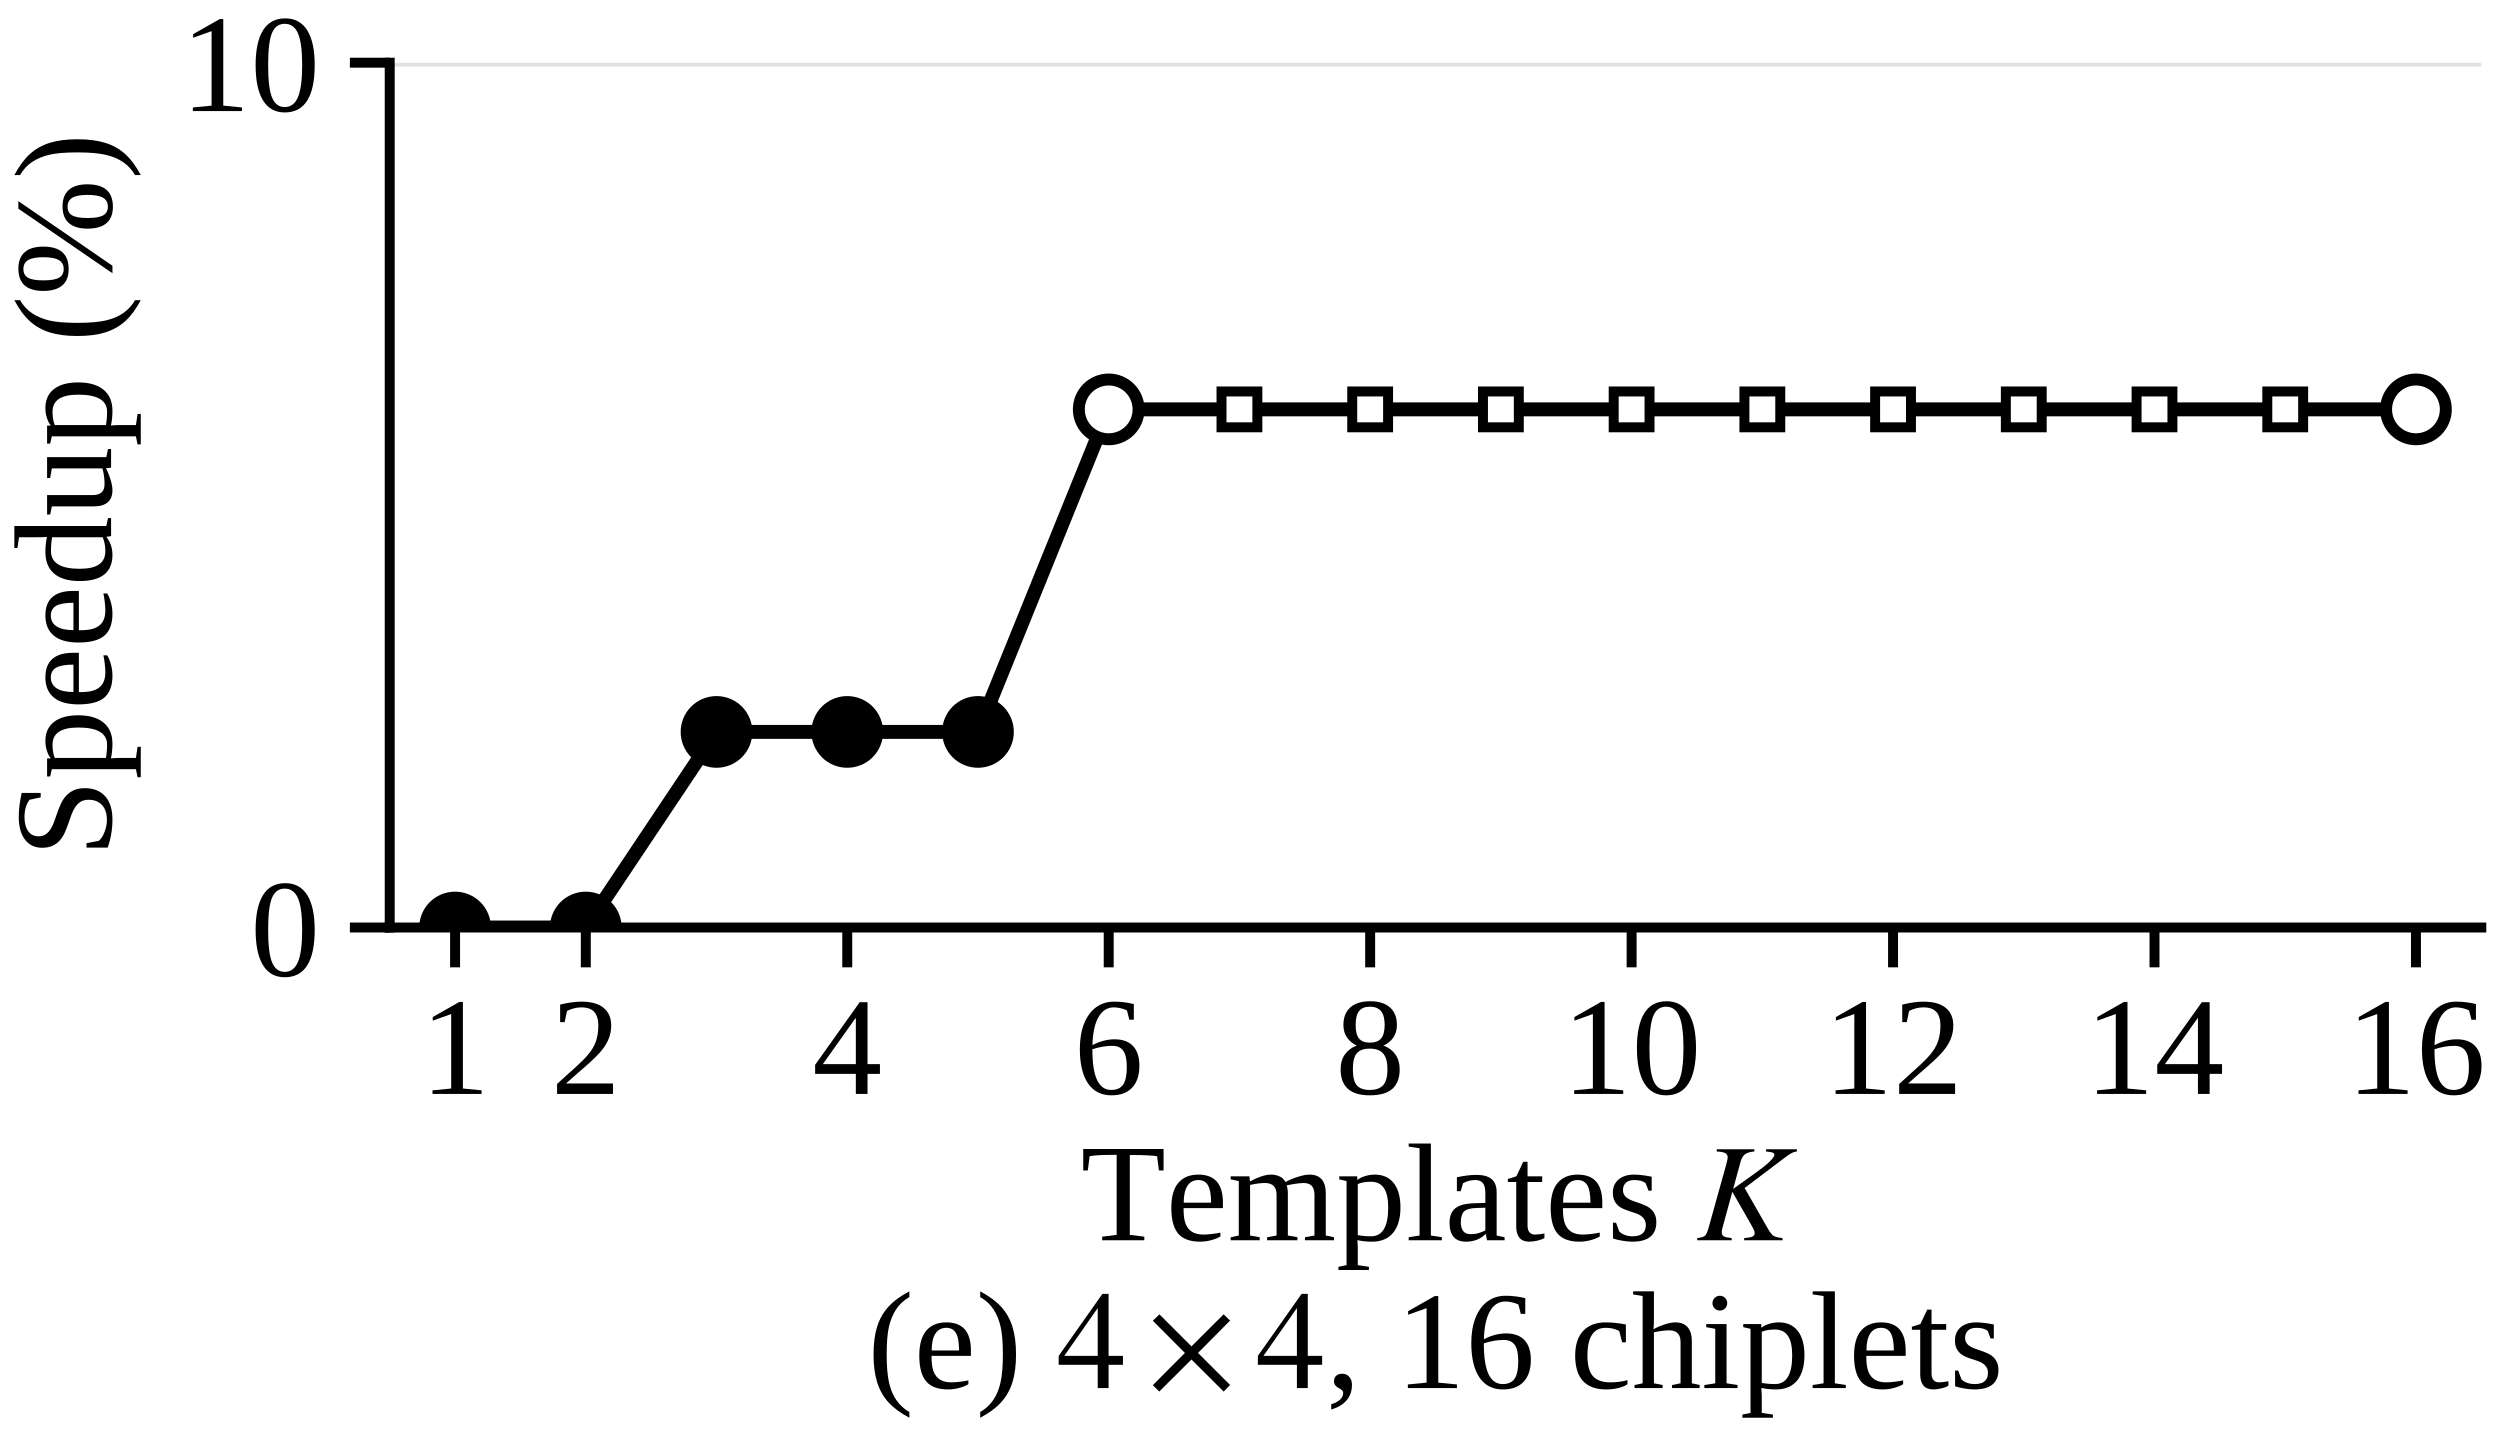
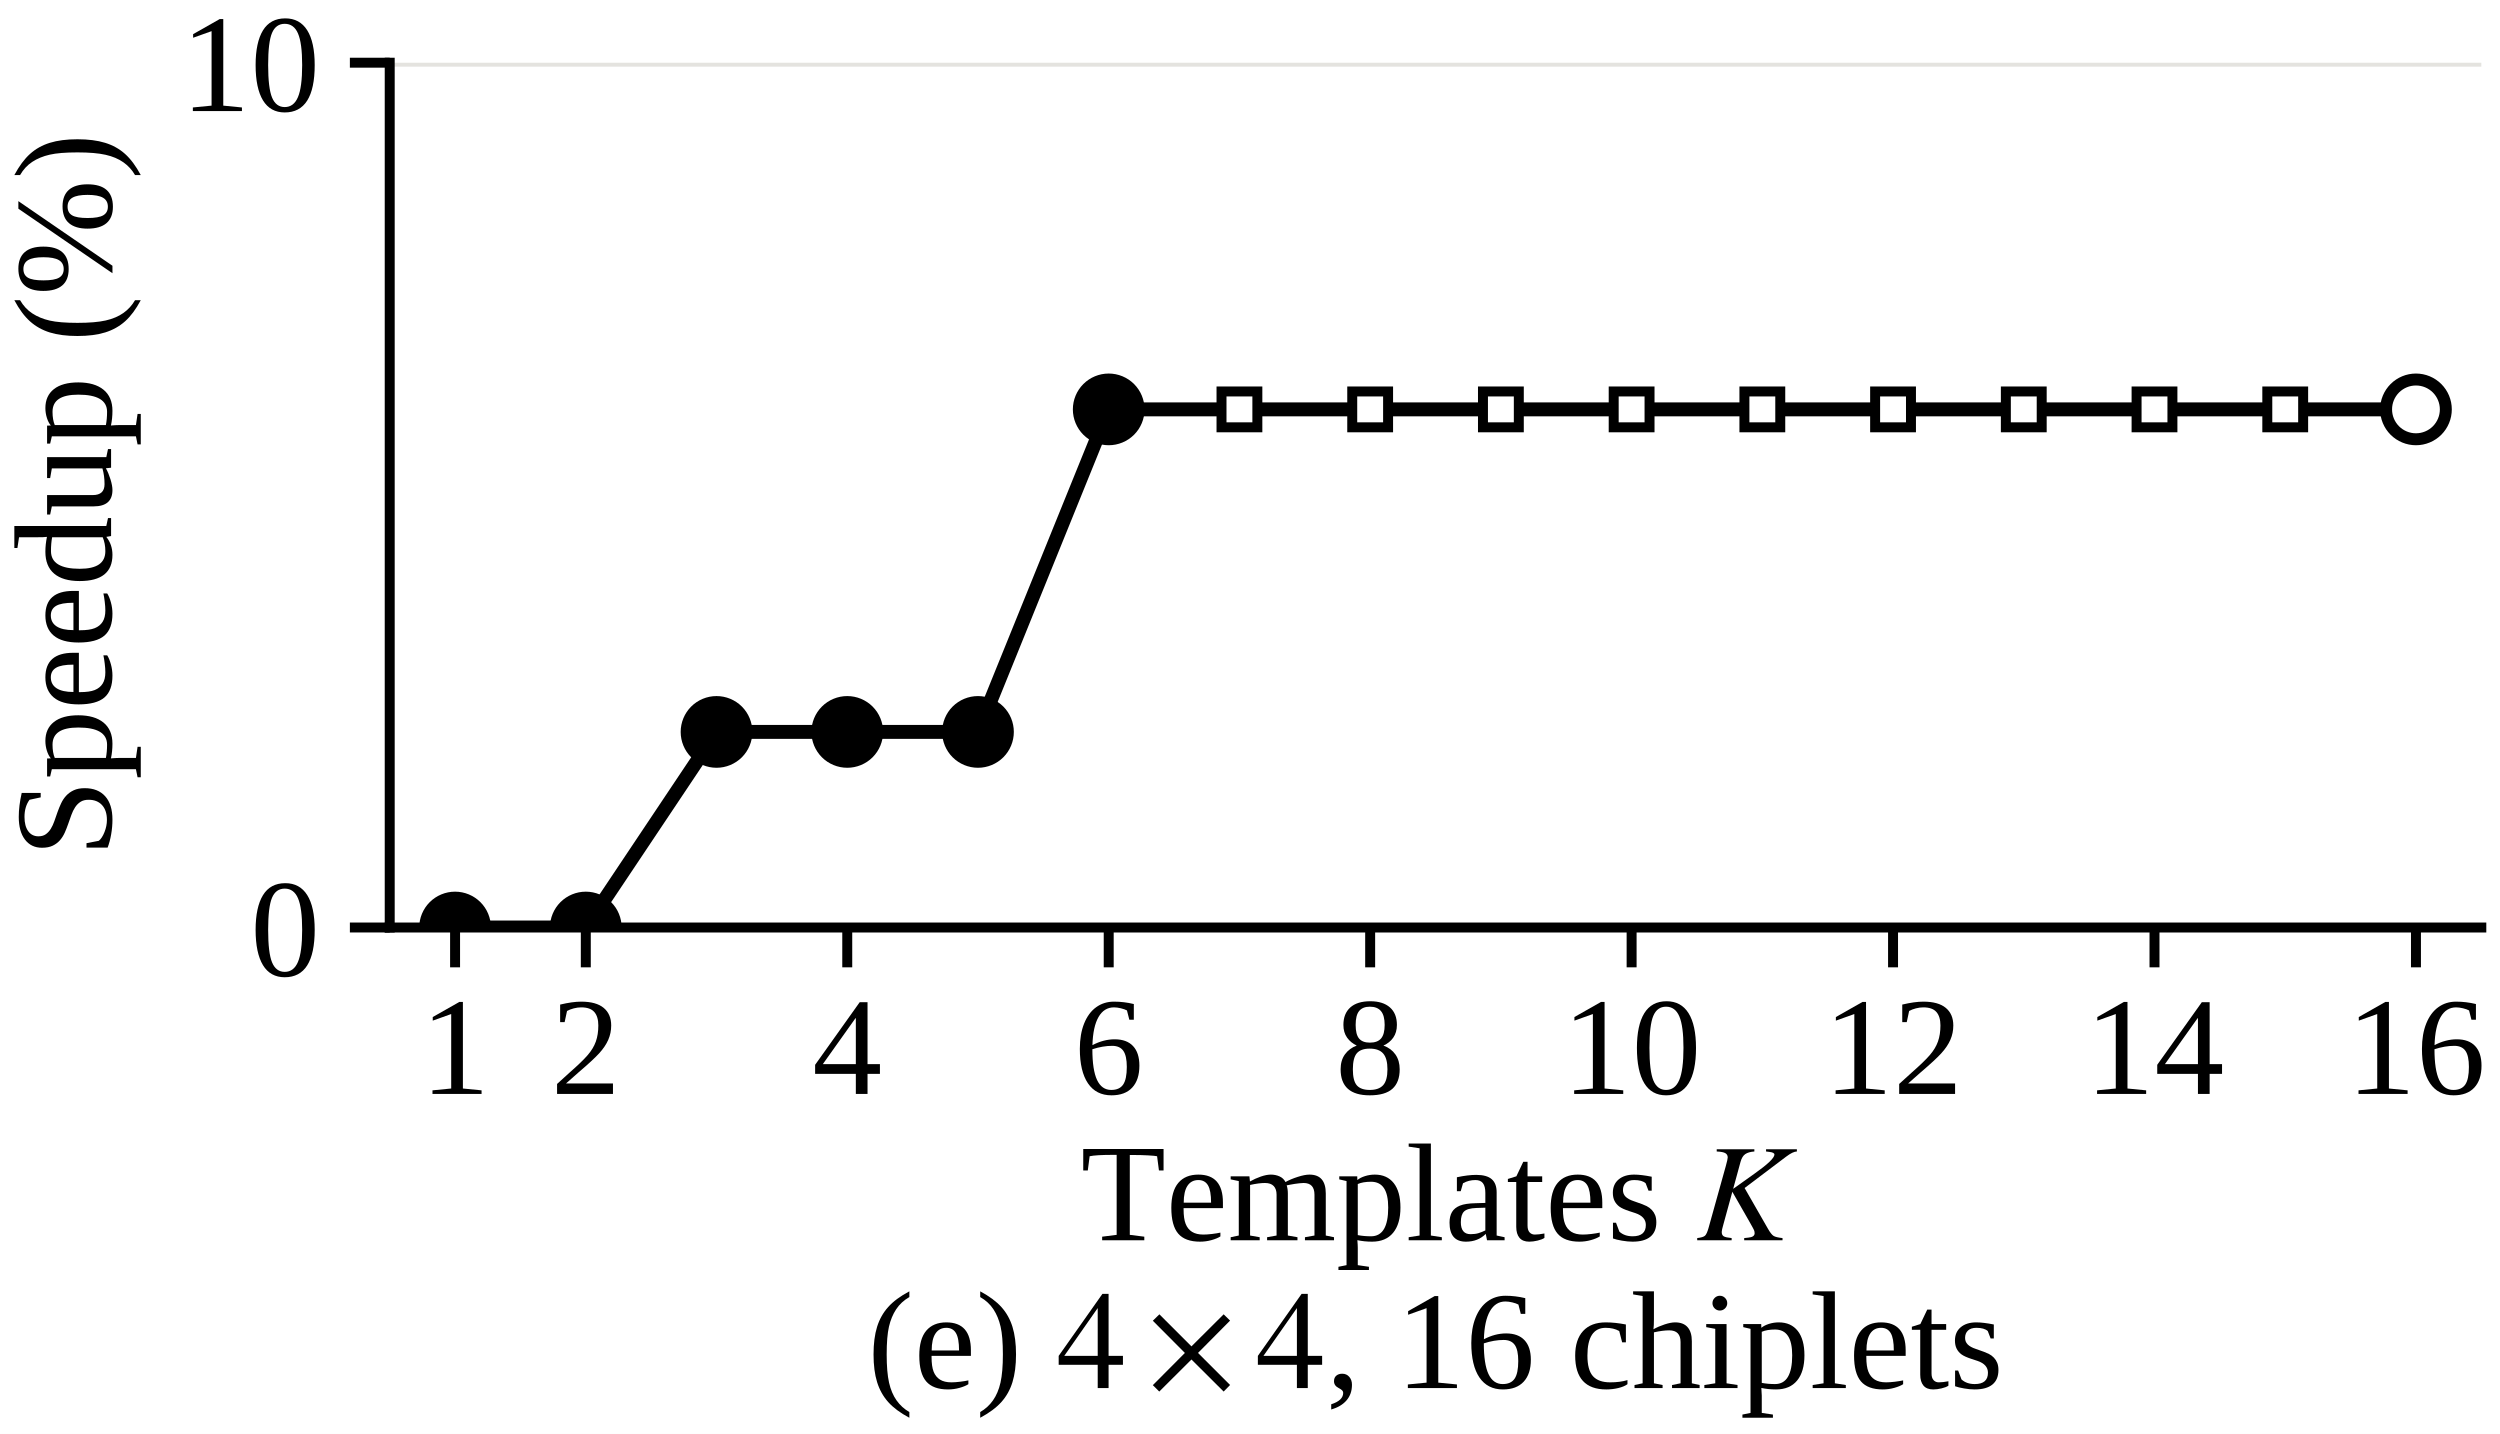
<svg xmlns="http://www.w3.org/2000/svg" xmlns:xlink="http://www.w3.org/1999/xlink" width="125.529pt" height="72pt" viewBox="0 0 125.529 72" version="1.1">
  <defs>
    <style type="text/css">*{stroke-linejoin: round; stroke-linecap: butt}</style>
  </defs>
  <g id="figure_1">
    <g id="patch_1">
      <path d="M 0 72  L 125.529 72  L 125.529 0  L 0 0  z " style="fill: #ffffff" />
    </g>
    <g id="axes_1">
      <g id="patch_2">
        <path d="M 19.568 46.572  L 124.591 46.572  L 124.591 3.149  L 19.568 3.149  z " style="fill: #ffffff" />
      </g>
      <g id="matplotlib.axis_1">
        <g id="xtick_1">
          <g id="line2d_1">
            <defs>
-               <path id="maaab8457e4" d="M 0 0  L 0 2  " style="stroke: #000000; stroke-width: 0.5" />
-             </defs>
-             <g>
-               <use xlink:href="#maaab8457e4" x="22.85" y="46.572" style="stroke: #000000; stroke-width: 0.5" />
+               <path id="mb1731011b8" d="M 0 0  L 0 2  " style="stroke: #000000; stroke-width: 0.5" />
+             </defs>
+             <g>
+               <use xlink:href="#mb1731011b8" x="22.85" y="46.572" style="stroke: #000000; stroke-width: 0.5" />
            </g>
          </g>
          <g id="text_1">
            <g transform="translate(21.1001 54.92922) scale(0.07 -0.07)">
              <defs>
                <path id="LiberationSerif-31" d="M 1959 250  L 2816 166  L 2816 0  L 563 0  L 563 166  L 1422 250  L 1422 3669  L 575 3366  L 575 3531  L 1797 4225  L 1959 4225  L 1959 250  z " transform="scale(0.015625)" />
              </defs>
              <use xlink:href="#LiberationSerif-31" />
            </g>
          </g>
        </g>
        <g id="xtick_2">
          <g id="line2d_2">
            <g>
-               <use xlink:href="#maaab8457e4" x="29.414" y="46.572" style="stroke: #000000; stroke-width: 0.5" />
+               <use xlink:href="#mb1731011b8" x="29.414" y="46.572" style="stroke: #000000; stroke-width: 0.5" />
            </g>
          </g>
          <g id="text_2">
            <g transform="translate(27.66404 54.92922) scale(0.07 -0.07)">
              <defs>
                <path id="LiberationSerif-32" d="M 2847 0  L 281 0  L 281 459  L 863 988  Q 1422 1478 1684 1781  Q 1947 2084 2061 2406  Q 2175 2728 2175 3144  Q 2175 3550 1990 3762  Q 1806 3975 1388 3975  Q 1222 3975 1047 3929  Q 872 3884 738 3809  L 628 3297  L 422 3297  L 422 4103  Q 991 4238 1388 4238  Q 2075 4238 2420 3952  Q 2766 3666 2766 3144  Q 2766 2794 2630 2483  Q 2494 2172 2212 1864  Q 1931 1556 1281 1003  Q 1003 766 691 481  L 2847 481  L 2847 0  z " transform="scale(0.015625)" />
              </defs>
              <use xlink:href="#LiberationSerif-32" />
            </g>
          </g>
        </g>
        <g id="xtick_3">
          <g id="line2d_3">
            <g>
-               <use xlink:href="#maaab8457e4" x="42.542" y="46.572" style="stroke: #000000; stroke-width: 0.5" />
+               <use xlink:href="#mb1731011b8" x="42.542" y="46.572" style="stroke: #000000; stroke-width: 0.5" />
            </g>
          </g>
          <g id="text_3">
            <g transform="translate(40.79193 54.92922) scale(0.07 -0.07)">
              <defs>
                <path id="LiberationSerif-34" d="M 2531 922  L 2531 0  L 1994 0  L 1994 922  L 125 922  L 125 1338  L 2172 4213  L 2531 4213  L 2531 1369  L 3100 1369  L 3100 922  L 2531 922  z M 1994 3478  L 1978 3478  L 478 1369  L 1994 1369  L 1994 3478  z " transform="scale(0.015625)" />
              </defs>
              <use xlink:href="#LiberationSerif-34" />
            </g>
          </g>
        </g>
        <g id="xtick_4">
          <g id="line2d_4">
            <g>
-               <use xlink:href="#maaab8457e4" x="55.67" y="46.572" style="stroke: #000000; stroke-width: 0.5" />
+               <use xlink:href="#mb1731011b8" x="55.67" y="46.572" style="stroke: #000000; stroke-width: 0.5" />
            </g>
          </g>
          <g id="text_4">
            <g transform="translate(53.91982 54.92922) scale(0.07 -0.07)">
              <defs>
                <path id="LiberationSerif-36" d="M 3009 1300  Q 3009 647 2679 292  Q 2350 -63 1728 -63  Q 1022 -63 648 487  Q 275 1038 275 2069  Q 275 2744 472 3234  Q 669 3725 1023 3981  Q 1378 4238 1844 4238  Q 2300 4238 2753 4128  L 2753 3406  L 2547 3406  L 2438 3834  Q 2334 3891 2159 3933  Q 1984 3975 1844 3975  Q 1388 3975 1133 3533  Q 878 3091 853 2241  Q 1363 2509 1875 2509  Q 2428 2509 2718 2198  Q 3009 1888 3009 1300  z M 1716 184  Q 2094 184 2262 429  Q 2431 675 2431 1241  Q 2431 1753 2270 1981  Q 2109 2209 1759 2209  Q 1331 2209 850 2053  Q 850 1100 1065 642  Q 1281 184 1716 184  z " transform="scale(0.015625)" />
              </defs>
              <use xlink:href="#LiberationSerif-36" />
            </g>
          </g>
        </g>
        <g id="xtick_5">
          <g id="line2d_5">
            <g>
-               <use xlink:href="#maaab8457e4" x="68.798" y="46.572" style="stroke: #000000; stroke-width: 0.5" />
+               <use xlink:href="#mb1731011b8" x="68.798" y="46.572" style="stroke: #000000; stroke-width: 0.5" />
            </g>
          </g>
          <g id="text_5">
            <g transform="translate(67.04771 54.92922) scale(0.07 -0.07)">
              <defs>
                <path id="LiberationSerif-38" d="M 2828 3169  Q 2828 2825 2661 2586  Q 2494 2347 2209 2222  Q 2566 2091 2761 1811  Q 2956 1531 2956 1131  Q 2956 538 2622 237  Q 2288 -63 1581 -63  Q 244 -63 244 1131  Q 244 1547 444 1820  Q 644 2094 984 2222  Q 713 2347 542 2584  Q 372 2822 372 3169  Q 372 3688 689 3972  Q 1006 4256 1606 4256  Q 2188 4256 2508 3973  Q 2828 3691 2828 3169  z M 2394 1131  Q 2394 1631 2198 1856  Q 2003 2081 1581 2081  Q 1169 2081 987 1867  Q 806 1653 806 1131  Q 806 603 990 393  Q 1175 184 1581 184  Q 1997 184 2195 401  Q 2394 619 2394 1131  z M 2266 3169  Q 2266 3600 2097 3803  Q 1928 4006 1588 4006  Q 1256 4006 1095 3809  Q 934 3613 934 3169  Q 934 2734 1090 2545  Q 1247 2356 1588 2356  Q 1938 2356 2102 2548  Q 2266 2741 2266 3169  z " transform="scale(0.015625)" />
              </defs>
              <use xlink:href="#LiberationSerif-38" />
            </g>
          </g>
        </g>
        <g id="xtick_6">
          <g id="line2d_6">
            <g>
-               <use xlink:href="#maaab8457e4" x="81.926" y="46.572" style="stroke: #000000; stroke-width: 0.5" />
+               <use xlink:href="#mb1731011b8" x="81.926" y="46.572" style="stroke: #000000; stroke-width: 0.5" />
            </g>
          </g>
          <g id="text_6">
            <g transform="translate(78.4256 54.92922) scale(0.07 -0.07)">
              <defs>
                <path id="LiberationSerif-30" d="M 2956 2113  Q 2956 -63 1581 -63  Q 919 -63 581 493  Q 244 1050 244 2113  Q 244 3153 581 3704  Q 919 4256 1606 4256  Q 2269 4256 2612 3711  Q 2956 3166 2956 2113  z M 2381 2113  Q 2381 3119 2190 3562  Q 2000 4006 1581 4006  Q 1175 4006 997 3587  Q 819 3169 819 2113  Q 819 1050 1000 617  Q 1181 184 1581 184  Q 1994 184 2187 639  Q 2381 1094 2381 2113  z " transform="scale(0.015625)" />
              </defs>
              <use xlink:href="#LiberationSerif-31" />
              <use xlink:href="#LiberationSerif-30" x="50" />
            </g>
          </g>
        </g>
        <g id="xtick_7">
          <g id="line2d_7">
            <g>
-               <use xlink:href="#maaab8457e4" x="95.053" y="46.572" style="stroke: #000000; stroke-width: 0.5" />
+               <use xlink:href="#mb1731011b8" x="95.053" y="46.572" style="stroke: #000000; stroke-width: 0.5" />
            </g>
          </g>
          <g id="text_7">
            <g transform="translate(91.55348 54.92922) scale(0.07 -0.07)">
              <use xlink:href="#LiberationSerif-31" />
              <use xlink:href="#LiberationSerif-32" x="50" />
            </g>
          </g>
        </g>
        <g id="xtick_8">
          <g id="line2d_8">
            <g>
-               <use xlink:href="#maaab8457e4" x="108.181" y="46.572" style="stroke: #000000; stroke-width: 0.5" />
+               <use xlink:href="#mb1731011b8" x="108.181" y="46.572" style="stroke: #000000; stroke-width: 0.5" />
            </g>
          </g>
          <g id="text_8">
            <g transform="translate(104.6814 54.92922) scale(0.07 -0.07)">
              <use xlink:href="#LiberationSerif-31" />
              <use xlink:href="#LiberationSerif-34" x="50" />
            </g>
          </g>
        </g>
        <g id="xtick_9">
          <g id="line2d_9">
            <g>
-               <use xlink:href="#maaab8457e4" x="121.309" y="46.572" style="stroke: #000000; stroke-width: 0.5" />
+               <use xlink:href="#mb1731011b8" x="121.309" y="46.572" style="stroke: #000000; stroke-width: 0.5" />
            </g>
          </g>
          <g id="text_9">
            <g transform="translate(117.8093 54.92922) scale(0.07 -0.07)">
              <use xlink:href="#LiberationSerif-31" />
              <use xlink:href="#LiberationSerif-36" x="50" />
            </g>
          </g>
        </g>
        <g id="text_10">
          <g transform="translate(54.26468 62.32) scale(0.07 -0.07)">
            <defs>
              <path id="LiberationSerif-54" d="M 984 0  L 984 166  L 1650 250  L 1650 3922  L 1491 3922  Q 700 3922 409 3859  L 325 3206  L 116 3206  L 116 4191  L 3803 4191  L 3803 3206  L 3591 3206  L 3506 3859  Q 3413 3881 3097 3898  Q 2781 3916 2406 3916  L 2253 3916  L 2253 250  L 2919 166  L 2919 0  L 984 0  z " transform="scale(0.015625)" />
              <path id="LiberationSerif-65" d="M 813 1478  L 813 1422  Q 813 991 908 752  Q 1003 513 1201 388  Q 1400 263 1722 263  Q 1891 263 2122 291  Q 2353 319 2503 353  L 2503 178  Q 2353 81 2095 9  Q 1838 -63 1569 -63  Q 884 -63 567 306  Q 250 675 250 1491  Q 250 2259 572 2637  Q 894 3016 1491 3016  Q 2619 3016 2619 1734  L 2619 1478  L 813 1478  z M 1491 2766  Q 1166 2766 992 2503  Q 819 2241 819 1728  L 2075 1728  Q 2075 2288 1931 2527  Q 1788 2766 1491 2766  z " transform="scale(0.015625)" />
              <path id="LiberationSerif-6d" d="M 1019 2700  Q 1253 2834 1515 2925  Q 1778 3016 1978 3016  Q 2194 3016 2376 2934  Q 2559 2853 2650 2675  Q 2891 2809 3214 2912  Q 3538 3016 3750 3016  Q 4500 3016 4500 2150  L 4500 219  L 4878 141  L 4878 0  L 3544 0  L 3544 141  L 3981 219  L 3981 2094  Q 3981 2631 3481 2631  Q 3400 2631 3292 2618  Q 3184 2606 3076 2590  Q 2969 2575 2870 2554  Q 2772 2534 2706 2522  Q 2759 2353 2759 2150  L 2759 219  L 3200 141  L 3200 0  L 1806 0  L 1806 141  L 2241 219  L 2241 2094  Q 2241 2353 2108 2492  Q 1975 2631 1709 2631  Q 1434 2631 1025 2541  L 1025 219  L 1466 141  L 1466 0  L 134 0  L 134 141  L 506 219  L 506 2719  L 134 2797  L 134 2938  L 994 2938  L 1019 2700  z " transform="scale(0.015625)" />
              <path id="LiberationSerif-70" d="M 475 2719  L 141 2797  L 141 2938  L 966 2938  L 972 2766  Q 1103 2878 1323 2947  Q 1544 3016 1772 3016  Q 2334 3016 2642 2625  Q 2950 2234 2950 1503  Q 2950 756 2614 346  Q 2278 -63 1644 -63  Q 1291 -63 972 6  Q 991 -219 991 -347  L 991 -1141  L 1503 -1216  L 1503 -1363  L 103 -1363  L 103 -1216  L 475 -1141  L 475 2719  z M 2388 1503  Q 2388 2103 2192 2395  Q 1997 2688 1600 2688  Q 1234 2688 991 2584  L 991 238  Q 1269 184 1600 184  Q 2388 184 2388 1503  z " transform="scale(0.015625)" />
              <path id="LiberationSerif-6c" d="M 1147 219  L 1650 141  L 1650 0  L 128 0  L 128 141  L 628 219  L 628 4225  L 128 4300  L 128 4441  L 1147 4441  L 1147 219  z " transform="scale(0.015625)" />
              <path id="LiberationSerif-61" d="M 1453 3003  Q 1934 3003 2161 2806  Q 2388 2609 2388 2203  L 2388 219  L 2753 141  L 2753 0  L 1947 0  L 1888 294  Q 1531 -63 978 -63  Q 225 -63 225 813  Q 225 1106 339 1298  Q 453 1491 703 1592  Q 953 1694 1428 1703  L 1869 1716  L 1869 2175  Q 1869 2478 1758 2622  Q 1647 2766 1416 2766  Q 1103 2766 844 2619  L 738 2253  L 563 2253  L 563 2894  Q 1069 3003 1453 3003  z M 1869 1497  L 1459 1484  Q 1041 1469 892 1322  Q 744 1175 744 831  Q 744 281 1191 281  Q 1403 281 1558 329  Q 1713 378 1869 453  L 1869 1497  z " transform="scale(0.015625)" />
              <path id="LiberationSerif-74" d="M 1044 -63  Q 744 -63 595 115  Q 447 294 447 616  L 447 2675  L 63 2675  L 63 2816  L 453 2938  L 769 3603  L 966 3603  L 966 2938  L 1638 2938  L 1638 2675  L 966 2675  L 966 672  Q 966 469 1058 366  Q 1150 263 1300 263  Q 1481 263 1741 313  L 1741 109  Q 1631 34 1425 -14  Q 1219 -63 1044 -63  z " transform="scale(0.015625)" />
              <path id="LiberationSerif-73" d="M 2259 825  Q 2259 388 1982 162  Q 1706 -63 1166 -63  Q 947 -63 683 -17  Q 419 28 269 84  L 269 806  L 409 806  L 563 397  Q 797 184 1172 184  Q 1778 184 1778 703  Q 1778 1084 1300 1247  L 1022 1338  Q 706 1441 562 1547  Q 419 1653 341 1808  Q 263 1963 263 2181  Q 263 2569 527 2792  Q 791 3016 1241 3016  Q 1563 3016 2047 2919  L 2047 2278  L 1900 2278  L 1769 2619  Q 1603 2766 1247 2766  Q 994 2766 861 2641  Q 728 2516 728 2303  Q 728 2125 848 2003  Q 969 1881 1213 1800  Q 1672 1644 1812 1572  Q 1953 1500 2051 1395  Q 2150 1291 2204 1156  Q 2259 1022 2259 825  z " transform="scale(0.015625)" />
              <path id="LiberationSerif-20" transform="scale(0.015625)" />
              <path id="STIXGeneral-Italic-4b" d="M 4621 4179  L 4621 4077  Q 4442 4077 4128 3840  L 2221 2400  L 3296 525  Q 3443 269 3552 201  Q 3661 134 3962 102  L 3962 0  L 2202 0  L 2202 102  L 2387 122  Q 2682 147 2682 326  Q 2682 365 2672 409  Q 2662 454 2630 515  Q 2598 576 2579 611  Q 2560 646 2509 736  Q 2458 826 2445 851  L 1658 2227  L 1242 710  Q 1171 467 1171 384  Q 1171 237 1264 182  Q 1357 128 1626 102  L 1626 0  L 45 0  L 45 102  Q 320 134 403 211  Q 486 288 563 557  L 1357 3405  Q 1446 3725 1446 3802  Q 1446 3936 1337 4000  Q 1229 4064 941 4077  L 941 4179  L 2669 4179  L 2669 4077  Q 2400 4058 2253 3958  Q 2106 3859 2035 3603  L 1696 2362  L 2675 3059  Q 3590 3706 3590 3936  Q 3590 4032 3360 4058  L 3206 4077  L 3206 4179  L 4621 4179  z " transform="scale(0.015625)" />
            </defs>
            <use xlink:href="#LiberationSerif-54" transform="translate(0 0.609375)" />
            <use xlink:href="#LiberationSerif-65" transform="translate(61.08398 0.609375)" />
            <use xlink:href="#LiberationSerif-6d" transform="translate(105.4688 0.609375)" />
            <use xlink:href="#LiberationSerif-70" transform="translate(183.252 0.609375)" />
            <use xlink:href="#LiberationSerif-6c" transform="translate(233.252 0.609375)" />
            <use xlink:href="#LiberationSerif-61" transform="translate(261.0352 0.609375)" />
            <use xlink:href="#LiberationSerif-74" transform="translate(305.4199 0.609375)" />
            <use xlink:href="#LiberationSerif-65" transform="translate(333.2031 0.609375)" />
            <use xlink:href="#LiberationSerif-73" transform="translate(377.5879 0.609375)" />
            <use xlink:href="#LiberationSerif-20" transform="translate(416.5039 0.609375)" />
            <use xlink:href="#STIXGeneral-Italic-4b" transform="translate(441.5039 0.609375)" />
          </g>
          <g transform="translate(43.55468 69.74) scale(0.07 -0.07)">
            <defs>
              <path id="LiberationSerif-28" d="M 884 1544  Q 884 731 993 248  Q 1103 -234 1337 -565  Q 1572 -897 1925 -1100  L 1925 -1363  Q 1306 -1034 957 -645  Q 609 -256 445 270  Q 281 797 281 1544  Q 281 2288 443 2811  Q 606 3334 953 3721  Q 1300 4109 1925 4441  L 1925 4178  Q 1544 3959 1319 3617  Q 1094 3275 989 2819  Q 884 2363 884 1544  z " transform="scale(0.015625)" />
              <path id="LiberationSerif-29" d="M 206 -1363  L 206 -1100  Q 559 -897 793 -564  Q 1028 -231 1137 251  Q 1247 734 1247 1544  Q 1247 2363 1142 2819  Q 1038 3275 813 3617  Q 588 3959 206 4178  L 206 4441  Q 831 4106 1178 3720  Q 1525 3334 1687 2811  Q 1850 2288 1850 1544  Q 1850 800 1687 273  Q 1525 -253 1178 -640  Q 831 -1028 206 -1363  z " transform="scale(0.015625)" />
              <path id="STIXGeneral-Regular-34" d="M 3027 1069  L 2368 1069  L 2368 0  L 1869 0  L 1869 1069  L 77 1069  L 77 1478  L 2086 4326  L 2368 4326  L 2368 1478  L 3027 1478  L 3027 1069  z M 1869 1478  L 1869 3674  L 333 1478  L 1869 1478  z " transform="scale(0.015625)" />
              <path id="STIXGeneral-Regular-d7" d="M 3821 141  L 3526 -160  L 2048 1312  L 570 -160  L 275 134  L 1747 1613  L 275 3091  L 576 3386  L 2048 1914  L 3526 3386  L 3821 3098  L 2349 1613  L 3821 141  z " transform="scale(0.015625)" />
              <path id="LiberationSerif-2c" d="M 1197 153  Q 1197 -275 948 -564  Q 700 -853 244 -984  L 244 -744  Q 794 -569 794 -219  Q 794 -156 747 -106  Q 700 -56 584 3  Q 372 113 372 313  Q 372 481 478 570  Q 584 659 750 659  Q 950 659 1073 515  Q 1197 372 1197 153  z " transform="scale(0.015625)" />
              <path id="LiberationSerif-63" d="M 2644 178  Q 2491 66 2222 1  Q 1953 -63 1672 -63  Q 244 -63 244 1491  Q 244 2225 608 2620  Q 972 3016 1650 3016  Q 2072 3016 2572 2919  L 2572 2100  L 2400 2100  L 2266 2619  Q 2006 2766 1644 2766  Q 806 2766 806 1491  Q 806 828 1061 545  Q 1316 263 1850 263  Q 2306 263 2644 366  L 2644 178  z " transform="scale(0.015625)" />
              <path id="LiberationSerif-68" d="M 1019 3169  Q 1019 2844 997 2700  Q 1222 2828 1508 2922  Q 1794 3016 1991 3016  Q 2372 3016 2565 2794  Q 2759 2572 2759 2150  L 2759 219  L 3116 141  L 3116 0  L 1850 0  L 1850 141  L 2241 219  L 2241 2113  Q 2241 2650 1722 2650  Q 1428 2650 1019 2559  L 1019 219  L 1416 141  L 1416 0  L 128 0  L 128 141  L 500 219  L 500 4225  L 63 4300  L 63 4441  L 1019 4441  L 1019 3169  z " transform="scale(0.015625)" />
              <path id="LiberationSerif-69" d="M 1184 3897  Q 1184 3759 1084 3659  Q 984 3559 844 3559  Q 706 3559 606 3659  Q 506 3759 506 3897  Q 506 4038 606 4138  Q 706 4238 844 4238  Q 984 4238 1084 4138  Q 1184 4038 1184 3897  z M 1153 219  L 1656 141  L 1656 0  L 134 0  L 134 141  L 634 219  L 634 2719  L 219 2797  L 219 2938  L 1153 2938  L 1153 219  z " transform="scale(0.015625)" />
            </defs>
            <use xlink:href="#LiberationSerif-28" transform="translate(0 0.609375)" />
            <use xlink:href="#LiberationSerif-65" transform="translate(33.30078 0.609375)" />
            <use xlink:href="#LiberationSerif-29" transform="translate(77.68555 0.609375)" />
            <use xlink:href="#LiberationSerif-20" transform="translate(110.9863 0.609375)" />
            <use xlink:href="#STIXGeneral-Regular-34" transform="translate(135.9863 0.609375)" />
            <use xlink:href="#STIXGeneral-Regular-d7" transform="translate(200.4263 0.609375)" />
            <use xlink:href="#STIXGeneral-Regular-34" transform="translate(278.8663 0.609375)" />
            <use xlink:href="#LiberationSerif-2c" transform="translate(328.8663 0.609375)" />
            <use xlink:href="#LiberationSerif-20" transform="translate(353.8663 0.609375)" />
            <use xlink:href="#LiberationSerif-31" transform="translate(378.8663 0.609375)" />
            <use xlink:href="#LiberationSerif-36" transform="translate(428.8663 0.609375)" />
            <use xlink:href="#LiberationSerif-20" transform="translate(478.8663 0.609375)" />
            <use xlink:href="#LiberationSerif-63" transform="translate(503.8663 0.609375)" />
            <use xlink:href="#LiberationSerif-68" transform="translate(548.251 0.609375)" />
            <use xlink:href="#LiberationSerif-69" transform="translate(598.251 0.609375)" />
            <use xlink:href="#LiberationSerif-70" transform="translate(626.0342 0.609375)" />
            <use xlink:href="#LiberationSerif-6c" transform="translate(676.0342 0.609375)" />
            <use xlink:href="#LiberationSerif-65" transform="translate(703.8174 0.609375)" />
            <use xlink:href="#LiberationSerif-74" transform="translate(748.2022 0.609375)" />
            <use xlink:href="#LiberationSerif-73" transform="translate(775.9854 0.609375)" />
          </g>
        </g>
      </g>
      <g id="matplotlib.axis_2">
        <g id="ytick_1">
          <g id="line2d_10">
-             <path d="M 19.568 46.572  L 124.591 46.572  " clip-path="url(#p0535785ecd)" style="fill: none; stroke: #e4e3df; stroke-width: 0.4; stroke-linecap: square" />
+             <path d="M 19.568 46.572  L 124.591 46.572  " clip-path="url(#p271be2a9f3)" style="fill: none; stroke: #e4e3df; stroke-width: 0.4; stroke-linecap: square" />
          </g>
          <g id="line2d_11">
            <defs>
-               <path id="ma79b5d60c7" d="M 0 0  L -2 0  " style="stroke: #000000; stroke-width: 0.5" />
-             </defs>
-             <g>
-               <use xlink:href="#ma79b5d60c7" x="19.568" y="46.572" style="stroke: #000000; stroke-width: 0.5" />
+               <path id="mafc61100c5" d="M 0 0  L -2 0  " style="stroke: #000000; stroke-width: 0.5" />
+             </defs>
+             <g>
+               <use xlink:href="#mafc61100c5" x="19.568" y="46.572" style="stroke: #000000; stroke-width: 0.5" />
            </g>
          </g>
          <g id="text_11">
            <g transform="translate(12.56813 49.00055) scale(0.07 -0.07)">
              <use xlink:href="#LiberationSerif-30" />
            </g>
          </g>
        </g>
        <g id="ytick_2">
          <g id="line2d_12">
-             <path d="M 19.568 3.149  L 124.591 3.149  " clip-path="url(#p0535785ecd)" style="fill: none; stroke: #e4e3df; stroke-width: 0.4; stroke-linecap: square" />
+             <path d="M 19.568 3.149  L 124.591 3.149  " clip-path="url(#p271be2a9f3)" style="fill: none; stroke: #e4e3df; stroke-width: 0.4; stroke-linecap: square" />
          </g>
          <g id="line2d_13">
            <g>
-               <use xlink:href="#ma79b5d60c7" x="19.568" y="3.149" style="stroke: #000000; stroke-width: 0.5" />
+               <use xlink:href="#mafc61100c5" x="19.568" y="3.149" style="stroke: #000000; stroke-width: 0.5" />
            </g>
          </g>
          <g id="text_12">
            <g transform="translate(9.068125 5.577344) scale(0.07 -0.07)">
              <use xlink:href="#LiberationSerif-31" />
              <use xlink:href="#LiberationSerif-30" x="50" />
            </g>
          </g>
        </g>
        <g id="text_13">
          <g transform="translate(5.577344 43.03512) rotate(-90) scale(0.07 -0.07)">
            <defs>
              <path id="LiberationSerif-53" d="M 434 1128  L 638 1128  L 747 563  Q 863 416 1145 303  Q 1428 191 1703 191  Q 2141 191 2386 414  Q 2631 638 2631 1031  Q 2631 1256 2536 1403  Q 2441 1550 2286 1651  Q 2131 1753 1934 1823  Q 1738 1894 1530 1966  Q 1322 2038 1125 2125  Q 928 2213 773 2347  Q 619 2481 523 2679  Q 428 2878 428 3169  Q 428 3669 803 3953  Q 1178 4238 1844 4238  Q 2350 4238 2944 4103  L 2944 3231  L 2741 3231  L 2631 3744  Q 2313 3975 1844 3975  Q 1425 3975 1189 3804  Q 953 3634 953 3334  Q 953 3131 1048 2997  Q 1144 2863 1298 2767  Q 1453 2672 1651 2603  Q 1850 2534 2058 2461  Q 2266 2388 2464 2295  Q 2663 2203 2817 2061  Q 2972 1919 3067 1714  Q 3163 1509 3163 1209  Q 3163 603 2791 270  Q 2419 -63 1719 -63  Q 1381 -63 1040 -3  Q 700 56 434 159  L 434 1128  z " transform="scale(0.015625)" />
              <path id="LiberationSerif-64" d="M 2259 219  Q 1906 -63 1434 -63  Q 231 -63 231 1441  Q 231 2213 572 2614  Q 913 3016 1575 3016  Q 1913 3016 2259 2944  Q 2241 3047 2241 3463  L 2241 4225  L 1747 4300  L 1747 4441  L 2759 4441  L 2759 219  L 3122 141  L 3122 0  L 2297 0  L 2259 219  z M 794 1441  Q 794 847 994 555  Q 1194 263 1606 263  Q 1959 263 2241 384  L 2241 2706  Q 1963 2759 1606 2759  Q 794 2759 794 1441  z " transform="scale(0.015625)" />
              <path id="LiberationSerif-75" d="M 978 838  Q 978 300 1478 300  Q 1866 300 2203 397  L 2203 2719  L 1759 2797  L 1759 2938  L 2719 2938  L 2719 219  L 3091 141  L 3091 0  L 2234 0  L 2209 238  Q 1988 116 1697 26  Q 1406 -63 1209 -63  Q 459 -63 459 800  L 459 2719  L 84 2797  L 84 2938  L 978 2938  L 978 838  z " transform="scale(0.015625)" />
              <path id="LiberationSerif-25" d="M 1375 -63  L 1031 -63  L 3994 4256  L 4341 4256  L 1375 -63  z M 2253 3109  Q 2253 1947 1222 1947  Q 719 1947 469 2244  Q 219 2541 219 3109  Q 219 4256 1241 4256  Q 1738 4256 1995 3968  Q 2253 3681 2253 3109  z M 1766 3109  Q 1766 3584 1636 3804  Q 1506 4025 1222 4025  Q 950 4025 826 3817  Q 703 3609 703 3109  Q 703 2597 828 2386  Q 953 2175 1222 2175  Q 1503 2175 1634 2398  Q 1766 2622 1766 3109  z M 5113 1081  Q 5113 -84 4084 -84  Q 3581 -84 3329 212  Q 3078 509 3078 1081  Q 3078 1638 3331 1933  Q 3584 2228 4103 2228  Q 4600 2228 4856 1940  Q 5113 1653 5113 1081  z M 4628 1081  Q 4628 1556 4498 1776  Q 4369 1997 4084 1997  Q 3813 1997 3689 1789  Q 3566 1581 3566 1081  Q 3566 569 3691 358  Q 3816 147 4084 147  Q 4366 147 4497 370  Q 4628 594 4628 1081  z " transform="scale(0.015625)" />
            </defs>
            <use xlink:href="#LiberationSerif-53" />
            <use xlink:href="#LiberationSerif-70" x="55.615" />
            <use xlink:href="#LiberationSerif-65" x="105.615" />
            <use xlink:href="#LiberationSerif-65" x="150" />
            <use xlink:href="#LiberationSerif-64" x="194.385" />
            <use xlink:href="#LiberationSerif-75" x="244.385" />
            <use xlink:href="#LiberationSerif-70" x="294.385" />
            <use xlink:href="#LiberationSerif-20" x="344.385" />
            <use xlink:href="#LiberationSerif-28" x="369.385" />
            <use xlink:href="#LiberationSerif-25" x="402.686" />
            <use xlink:href="#LiberationSerif-29" x="485.986" />
          </g>
        </g>
      </g>
      <g id="line2d_14">
-         <path d="M 22.85 46.572  L 29.414 46.572  L 35.978 36.751  L 42.542 36.751  L 49.106 36.751  L 55.67 20.556  L 62.234 20.556  L 68.798 20.556  L 75.362 20.556  L 81.926 20.556  L 88.49 20.556  L 95.053 20.556  L 101.617 20.556  L 108.181 20.556  L 114.745 20.556  L 121.309 20.556  " clip-path="url(#p0535785ecd)" style="fill: none; stroke: #000000; stroke-width: 0.7; stroke-linecap: square" />
+         <path d="M 22.85 46.572  L 29.414 46.572  L 35.978 36.751  L 42.542 36.751  L 49.106 36.751  L 55.67 20.556  L 62.234 20.556  L 68.798 20.556  L 75.362 20.556  L 81.926 20.556  L 88.49 20.556  L 95.053 20.556  L 101.617 20.556  L 108.181 20.556  L 114.745 20.556  L 121.309 20.556  " clip-path="url(#p271be2a9f3)" style="fill: none; stroke: #000000; stroke-width: 0.7; stroke-linecap: square" />
      </g>
      <g id="patch_3">
        <path d="M 19.568 46.572  L 19.568 3.149  " style="fill: none; stroke: #000000; stroke-width: 0.5; stroke-linejoin: miter; stroke-linecap: square" />
      </g>
      <g id="patch_4">
        <path d="M 19.568 46.572  L 124.591 46.572  " style="fill: none; stroke: #000000; stroke-width: 0.5; stroke-linejoin: miter; stroke-linecap: square" />
      </g>
      <g id="line2d_15">
-         <path d="M 22.85 46.572  " clip-path="url(#p0535785ecd)" style="fill: none; stroke: #000000; stroke-width: 1.5; stroke-linecap: square" />
+         <path d="M 22.85 46.572  " clip-path="url(#p271be2a9f3)" style="fill: none; stroke: #000000; stroke-width: 1.5; stroke-linecap: square" />
        <defs>
-           <path id="mccbb92e10d" d="M 0 1.5  C 0.398 1.5 0.779 1.342 1.061 1.061  C 1.342 0.779 1.5 0.398 1.5 0  C 1.5 -0.398 1.342 -0.779 1.061 -1.061  C 0.779 -1.342 0.398 -1.5 0 -1.5  C -0.398 -1.5 -0.779 -1.342 -1.061 -1.061  C -1.342 -0.779 -1.5 -0.398 -1.5 0  C -1.5 0.398 -1.342 0.779 -1.061 1.061  C -0.779 1.342 -0.398 1.5 0 1.5  z " style="stroke: #000000; stroke-width: 0.6" />
+           <path id="m0cb606188d" d="M 0 1.5  C 0.398 1.5 0.779 1.342 1.061 1.061  C 1.342 0.779 1.5 0.398 1.5 0  C 1.5 -0.398 1.342 -0.779 1.061 -1.061  C 0.779 -1.342 0.398 -1.5 0 -1.5  C -0.398 -1.5 -0.779 -1.342 -1.061 -1.061  C -1.342 -0.779 -1.5 -0.398 -1.5 0  C -1.5 0.398 -1.342 0.779 -1.061 1.061  C -0.779 1.342 -0.398 1.5 0 1.5  z " style="stroke: #000000; stroke-width: 0.6" />
        </defs>
-         <g clip-path="url(#p0535785ecd)">
-           <use xlink:href="#mccbb92e10d" x="22.85" y="46.572" style="stroke: #000000; stroke-width: 0.6" />
+         <g clip-path="url(#p271be2a9f3)">
+           <use xlink:href="#m0cb606188d" x="22.85" y="46.572" style="stroke: #000000; stroke-width: 0.6" />
        </g>
      </g>
      <g id="line2d_16">
-         <path d="M 29.414 46.572  " clip-path="url(#p0535785ecd)" style="fill: none; stroke: #000000; stroke-width: 1.5; stroke-linecap: square" />
-         <g clip-path="url(#p0535785ecd)">
-           <use xlink:href="#mccbb92e10d" x="29.414" y="46.572" style="stroke: #000000; stroke-width: 0.6" />
+         <path d="M 29.414 46.572  " clip-path="url(#p271be2a9f3)" style="fill: none; stroke: #000000; stroke-width: 1.5; stroke-linecap: square" />
+         <g clip-path="url(#p271be2a9f3)">
+           <use xlink:href="#m0cb606188d" x="29.414" y="46.572" style="stroke: #000000; stroke-width: 0.6" />
        </g>
      </g>
      <g id="line2d_17">
-         <path d="M 35.978 36.751  " clip-path="url(#p0535785ecd)" style="fill: none; stroke: #000000; stroke-width: 1.5; stroke-linecap: square" />
-         <g clip-path="url(#p0535785ecd)">
-           <use xlink:href="#mccbb92e10d" x="35.978" y="36.751" style="stroke: #000000; stroke-width: 0.6" />
+         <path d="M 35.978 36.751  " clip-path="url(#p271be2a9f3)" style="fill: none; stroke: #000000; stroke-width: 1.5; stroke-linecap: square" />
+         <g clip-path="url(#p271be2a9f3)">
+           <use xlink:href="#m0cb606188d" x="35.978" y="36.751" style="stroke: #000000; stroke-width: 0.6" />
        </g>
      </g>
      <g id="line2d_18">
-         <path d="M 42.542 36.751  " clip-path="url(#p0535785ecd)" style="fill: none; stroke: #000000; stroke-width: 1.5; stroke-linecap: square" />
-         <g clip-path="url(#p0535785ecd)">
-           <use xlink:href="#mccbb92e10d" x="42.542" y="36.751" style="stroke: #000000; stroke-width: 0.6" />
+         <path d="M 42.542 36.751  " clip-path="url(#p271be2a9f3)" style="fill: none; stroke: #000000; stroke-width: 1.5; stroke-linecap: square" />
+         <g clip-path="url(#p271be2a9f3)">
+           <use xlink:href="#m0cb606188d" x="42.542" y="36.751" style="stroke: #000000; stroke-width: 0.6" />
        </g>
      </g>
      <g id="line2d_19">
-         <path d="M 49.106 36.751  " clip-path="url(#p0535785ecd)" style="fill: none; stroke: #000000; stroke-width: 1.5; stroke-linecap: square" />
-         <g clip-path="url(#p0535785ecd)">
-           <use xlink:href="#mccbb92e10d" x="49.106" y="36.751" style="stroke: #000000; stroke-width: 0.6" />
+         <path d="M 49.106 36.751  " clip-path="url(#p271be2a9f3)" style="fill: none; stroke: #000000; stroke-width: 1.5; stroke-linecap: square" />
+         <g clip-path="url(#p271be2a9f3)">
+           <use xlink:href="#m0cb606188d" x="49.106" y="36.751" style="stroke: #000000; stroke-width: 0.6" />
        </g>
      </g>
      <g id="line2d_20">
-         <path d="M 55.67 20.556  " clip-path="url(#p0535785ecd)" style="fill: none; stroke: #000000; stroke-width: 1.5; stroke-linecap: square" />
+         <path d="M 55.67 20.556  " clip-path="url(#p271be2a9f3)" style="fill: none; stroke: #000000; stroke-width: 1.5; stroke-linecap: square" />
+         <g clip-path="url(#p271be2a9f3)">
+           <use xlink:href="#m0cb606188d" x="55.67" y="20.556" style="stroke: #000000; stroke-width: 0.6" />
+         </g>
+       </g>
+       <g id="line2d_21">
+         <path d="M 62.234 20.556  " clip-path="url(#p271be2a9f3)" style="fill: none; stroke: #000000; stroke-width: 1.5; stroke-linecap: square" />
        <defs>
-           <path id="ma0ecda6124" d="M 0 1.5  C 0.398 1.5 0.779 1.342 1.061 1.061  C 1.342 0.779 1.5 0.398 1.5 0  C 1.5 -0.398 1.342 -0.779 1.061 -1.061  C 0.779 -1.342 0.398 -1.5 0 -1.5  C -0.398 -1.5 -0.779 -1.342 -1.061 -1.061  C -1.342 -0.779 -1.5 -0.398 -1.5 0  C -1.5 0.398 -1.342 0.779 -1.061 1.061  C -0.779 1.342 -0.398 1.5 0 1.5  z " style="stroke: #000000; stroke-width: 0.6" />
+           <path id="m02aaa187fa" d="M -0.9 0.9  L 0.9 0.9  L 0.9 -0.9  L -0.9 -0.9  z " style="stroke: #000000; stroke-width: 0.5; stroke-linejoin: miter" />
        </defs>
-         <g clip-path="url(#p0535785ecd)">
-           <use xlink:href="#ma0ecda6124" x="55.67" y="20.556" style="fill: #ffffff; stroke: #000000; stroke-width: 0.6" />
-         </g>
-       </g>
-       <g id="line2d_21">
-         <path d="M 62.234 20.556  " clip-path="url(#p0535785ecd)" style="fill: none; stroke: #000000; stroke-width: 1.5; stroke-linecap: square" />
+         <g clip-path="url(#p271be2a9f3)">
+           <use xlink:href="#m02aaa187fa" x="62.234" y="20.556" style="fill: #ffffff; stroke: #000000; stroke-width: 0.5; stroke-linejoin: miter" />
+         </g>
+       </g>
+       <g id="line2d_22">
+         <path d="M 68.798 20.556  " clip-path="url(#p271be2a9f3)" style="fill: none; stroke: #000000; stroke-width: 1.5; stroke-linecap: square" />
+         <g clip-path="url(#p271be2a9f3)">
+           <use xlink:href="#m02aaa187fa" x="68.798" y="20.556" style="fill: #ffffff; stroke: #000000; stroke-width: 0.5; stroke-linejoin: miter" />
+         </g>
+       </g>
+       <g id="line2d_23">
+         <path d="M 75.362 20.556  " clip-path="url(#p271be2a9f3)" style="fill: none; stroke: #000000; stroke-width: 1.5; stroke-linecap: square" />
+         <g clip-path="url(#p271be2a9f3)">
+           <use xlink:href="#m02aaa187fa" x="75.362" y="20.556" style="fill: #ffffff; stroke: #000000; stroke-width: 0.5; stroke-linejoin: miter" />
+         </g>
+       </g>
+       <g id="line2d_24">
+         <path d="M 81.926 20.556  " clip-path="url(#p271be2a9f3)" style="fill: none; stroke: #000000; stroke-width: 1.5; stroke-linecap: square" />
+         <g clip-path="url(#p271be2a9f3)">
+           <use xlink:href="#m02aaa187fa" x="81.926" y="20.556" style="fill: #ffffff; stroke: #000000; stroke-width: 0.5; stroke-linejoin: miter" />
+         </g>
+       </g>
+       <g id="line2d_25">
+         <path d="M 88.49 20.556  " clip-path="url(#p271be2a9f3)" style="fill: none; stroke: #000000; stroke-width: 1.5; stroke-linecap: square" />
+         <g clip-path="url(#p271be2a9f3)">
+           <use xlink:href="#m02aaa187fa" x="88.49" y="20.556" style="fill: #ffffff; stroke: #000000; stroke-width: 0.5; stroke-linejoin: miter" />
+         </g>
+       </g>
+       <g id="line2d_26">
+         <path d="M 95.053 20.556  " clip-path="url(#p271be2a9f3)" style="fill: none; stroke: #000000; stroke-width: 1.5; stroke-linecap: square" />
+         <g clip-path="url(#p271be2a9f3)">
+           <use xlink:href="#m02aaa187fa" x="95.053" y="20.556" style="fill: #ffffff; stroke: #000000; stroke-width: 0.5; stroke-linejoin: miter" />
+         </g>
+       </g>
+       <g id="line2d_27">
+         <path d="M 101.617 20.556  " clip-path="url(#p271be2a9f3)" style="fill: none; stroke: #000000; stroke-width: 1.5; stroke-linecap: square" />
+         <g clip-path="url(#p271be2a9f3)">
+           <use xlink:href="#m02aaa187fa" x="101.617" y="20.556" style="fill: #ffffff; stroke: #000000; stroke-width: 0.5; stroke-linejoin: miter" />
+         </g>
+       </g>
+       <g id="line2d_28">
+         <path d="M 108.181 20.556  " clip-path="url(#p271be2a9f3)" style="fill: none; stroke: #000000; stroke-width: 1.5; stroke-linecap: square" />
+         <g clip-path="url(#p271be2a9f3)">
+           <use xlink:href="#m02aaa187fa" x="108.181" y="20.556" style="fill: #ffffff; stroke: #000000; stroke-width: 0.5; stroke-linejoin: miter" />
+         </g>
+       </g>
+       <g id="line2d_29">
+         <path d="M 114.745 20.556  " clip-path="url(#p271be2a9f3)" style="fill: none; stroke: #000000; stroke-width: 1.5; stroke-linecap: square" />
+         <g clip-path="url(#p271be2a9f3)">
+           <use xlink:href="#m02aaa187fa" x="114.745" y="20.556" style="fill: #ffffff; stroke: #000000; stroke-width: 0.5; stroke-linejoin: miter" />
+         </g>
+       </g>
+       <g id="line2d_30">
+         <path d="M 121.309 20.556  " clip-path="url(#p271be2a9f3)" style="fill: none; stroke: #000000; stroke-width: 1.5; stroke-linecap: square" />
        <defs>
-           <path id="m3232b4c992" d="M -0.9 0.9  L 0.9 0.9  L 0.9 -0.9  L -0.9 -0.9  z " style="stroke: #000000; stroke-width: 0.5; stroke-linejoin: miter" />
+           <path id="m8b1ca0ae5f" d="M 0 1.5  C 0.398 1.5 0.779 1.342 1.061 1.061  C 1.342 0.779 1.5 0.398 1.5 0  C 1.5 -0.398 1.342 -0.779 1.061 -1.061  C 0.779 -1.342 0.398 -1.5 0 -1.5  C -0.398 -1.5 -0.779 -1.342 -1.061 -1.061  C -1.342 -0.779 -1.5 -0.398 -1.5 0  C -1.5 0.398 -1.342 0.779 -1.061 1.061  C -0.779 1.342 -0.398 1.5 0 1.5  z " style="stroke: #000000; stroke-width: 0.6" />
        </defs>
-         <g clip-path="url(#p0535785ecd)">
-           <use xlink:href="#m3232b4c992" x="62.234" y="20.556" style="fill: #ffffff; stroke: #000000; stroke-width: 0.5; stroke-linejoin: miter" />
-         </g>
-       </g>
-       <g id="line2d_22">
-         <path d="M 68.798 20.556  " clip-path="url(#p0535785ecd)" style="fill: none; stroke: #000000; stroke-width: 1.5; stroke-linecap: square" />
-         <g clip-path="url(#p0535785ecd)">
-           <use xlink:href="#m3232b4c992" x="68.798" y="20.556" style="fill: #ffffff; stroke: #000000; stroke-width: 0.5; stroke-linejoin: miter" />
-         </g>
-       </g>
-       <g id="line2d_23">
-         <path d="M 75.362 20.556  " clip-path="url(#p0535785ecd)" style="fill: none; stroke: #000000; stroke-width: 1.5; stroke-linecap: square" />
-         <g clip-path="url(#p0535785ecd)">
-           <use xlink:href="#m3232b4c992" x="75.362" y="20.556" style="fill: #ffffff; stroke: #000000; stroke-width: 0.5; stroke-linejoin: miter" />
-         </g>
-       </g>
-       <g id="line2d_24">
-         <path d="M 81.926 20.556  " clip-path="url(#p0535785ecd)" style="fill: none; stroke: #000000; stroke-width: 1.5; stroke-linecap: square" />
-         <g clip-path="url(#p0535785ecd)">
-           <use xlink:href="#m3232b4c992" x="81.926" y="20.556" style="fill: #ffffff; stroke: #000000; stroke-width: 0.5; stroke-linejoin: miter" />
-         </g>
-       </g>
-       <g id="line2d_25">
-         <path d="M 88.49 20.556  " clip-path="url(#p0535785ecd)" style="fill: none; stroke: #000000; stroke-width: 1.5; stroke-linecap: square" />
-         <g clip-path="url(#p0535785ecd)">
-           <use xlink:href="#m3232b4c992" x="88.49" y="20.556" style="fill: #ffffff; stroke: #000000; stroke-width: 0.5; stroke-linejoin: miter" />
-         </g>
-       </g>
-       <g id="line2d_26">
-         <path d="M 95.053 20.556  " clip-path="url(#p0535785ecd)" style="fill: none; stroke: #000000; stroke-width: 1.5; stroke-linecap: square" />
-         <g clip-path="url(#p0535785ecd)">
-           <use xlink:href="#m3232b4c992" x="95.053" y="20.556" style="fill: #ffffff; stroke: #000000; stroke-width: 0.5; stroke-linejoin: miter" />
-         </g>
-       </g>
-       <g id="line2d_27">
-         <path d="M 101.617 20.556  " clip-path="url(#p0535785ecd)" style="fill: none; stroke: #000000; stroke-width: 1.5; stroke-linecap: square" />
-         <g clip-path="url(#p0535785ecd)">
-           <use xlink:href="#m3232b4c992" x="101.617" y="20.556" style="fill: #ffffff; stroke: #000000; stroke-width: 0.5; stroke-linejoin: miter" />
-         </g>
-       </g>
-       <g id="line2d_28">
-         <path d="M 108.181 20.556  " clip-path="url(#p0535785ecd)" style="fill: none; stroke: #000000; stroke-width: 1.5; stroke-linecap: square" />
-         <g clip-path="url(#p0535785ecd)">
-           <use xlink:href="#m3232b4c992" x="108.181" y="20.556" style="fill: #ffffff; stroke: #000000; stroke-width: 0.5; stroke-linejoin: miter" />
-         </g>
-       </g>
-       <g id="line2d_29">
-         <path d="M 114.745 20.556  " clip-path="url(#p0535785ecd)" style="fill: none; stroke: #000000; stroke-width: 1.5; stroke-linecap: square" />
-         <g clip-path="url(#p0535785ecd)">
-           <use xlink:href="#m3232b4c992" x="114.745" y="20.556" style="fill: #ffffff; stroke: #000000; stroke-width: 0.5; stroke-linejoin: miter" />
-         </g>
-       </g>
-       <g id="line2d_30">
-         <path d="M 121.309 20.556  " clip-path="url(#p0535785ecd)" style="fill: none; stroke: #000000; stroke-width: 1.5; stroke-linecap: square" />
-         <g clip-path="url(#p0535785ecd)">
-           <use xlink:href="#ma0ecda6124" x="121.309" y="20.556" style="fill: #ffffff; stroke: #000000; stroke-width: 0.6" />
+         <g clip-path="url(#p271be2a9f3)">
+           <use xlink:href="#m8b1ca0ae5f" x="121.309" y="20.556" style="fill: #ffffff; stroke: #000000; stroke-width: 0.6" />
        </g>
      </g>
    </g>
  </g>
  <defs>
-     <clipPath id="p0535785ecd">
+     <clipPath id="p271be2a9f3">
      <rect x="19.568" y="3.149" width="105.023" height="43.423" />
    </clipPath>
  </defs>
</svg>
